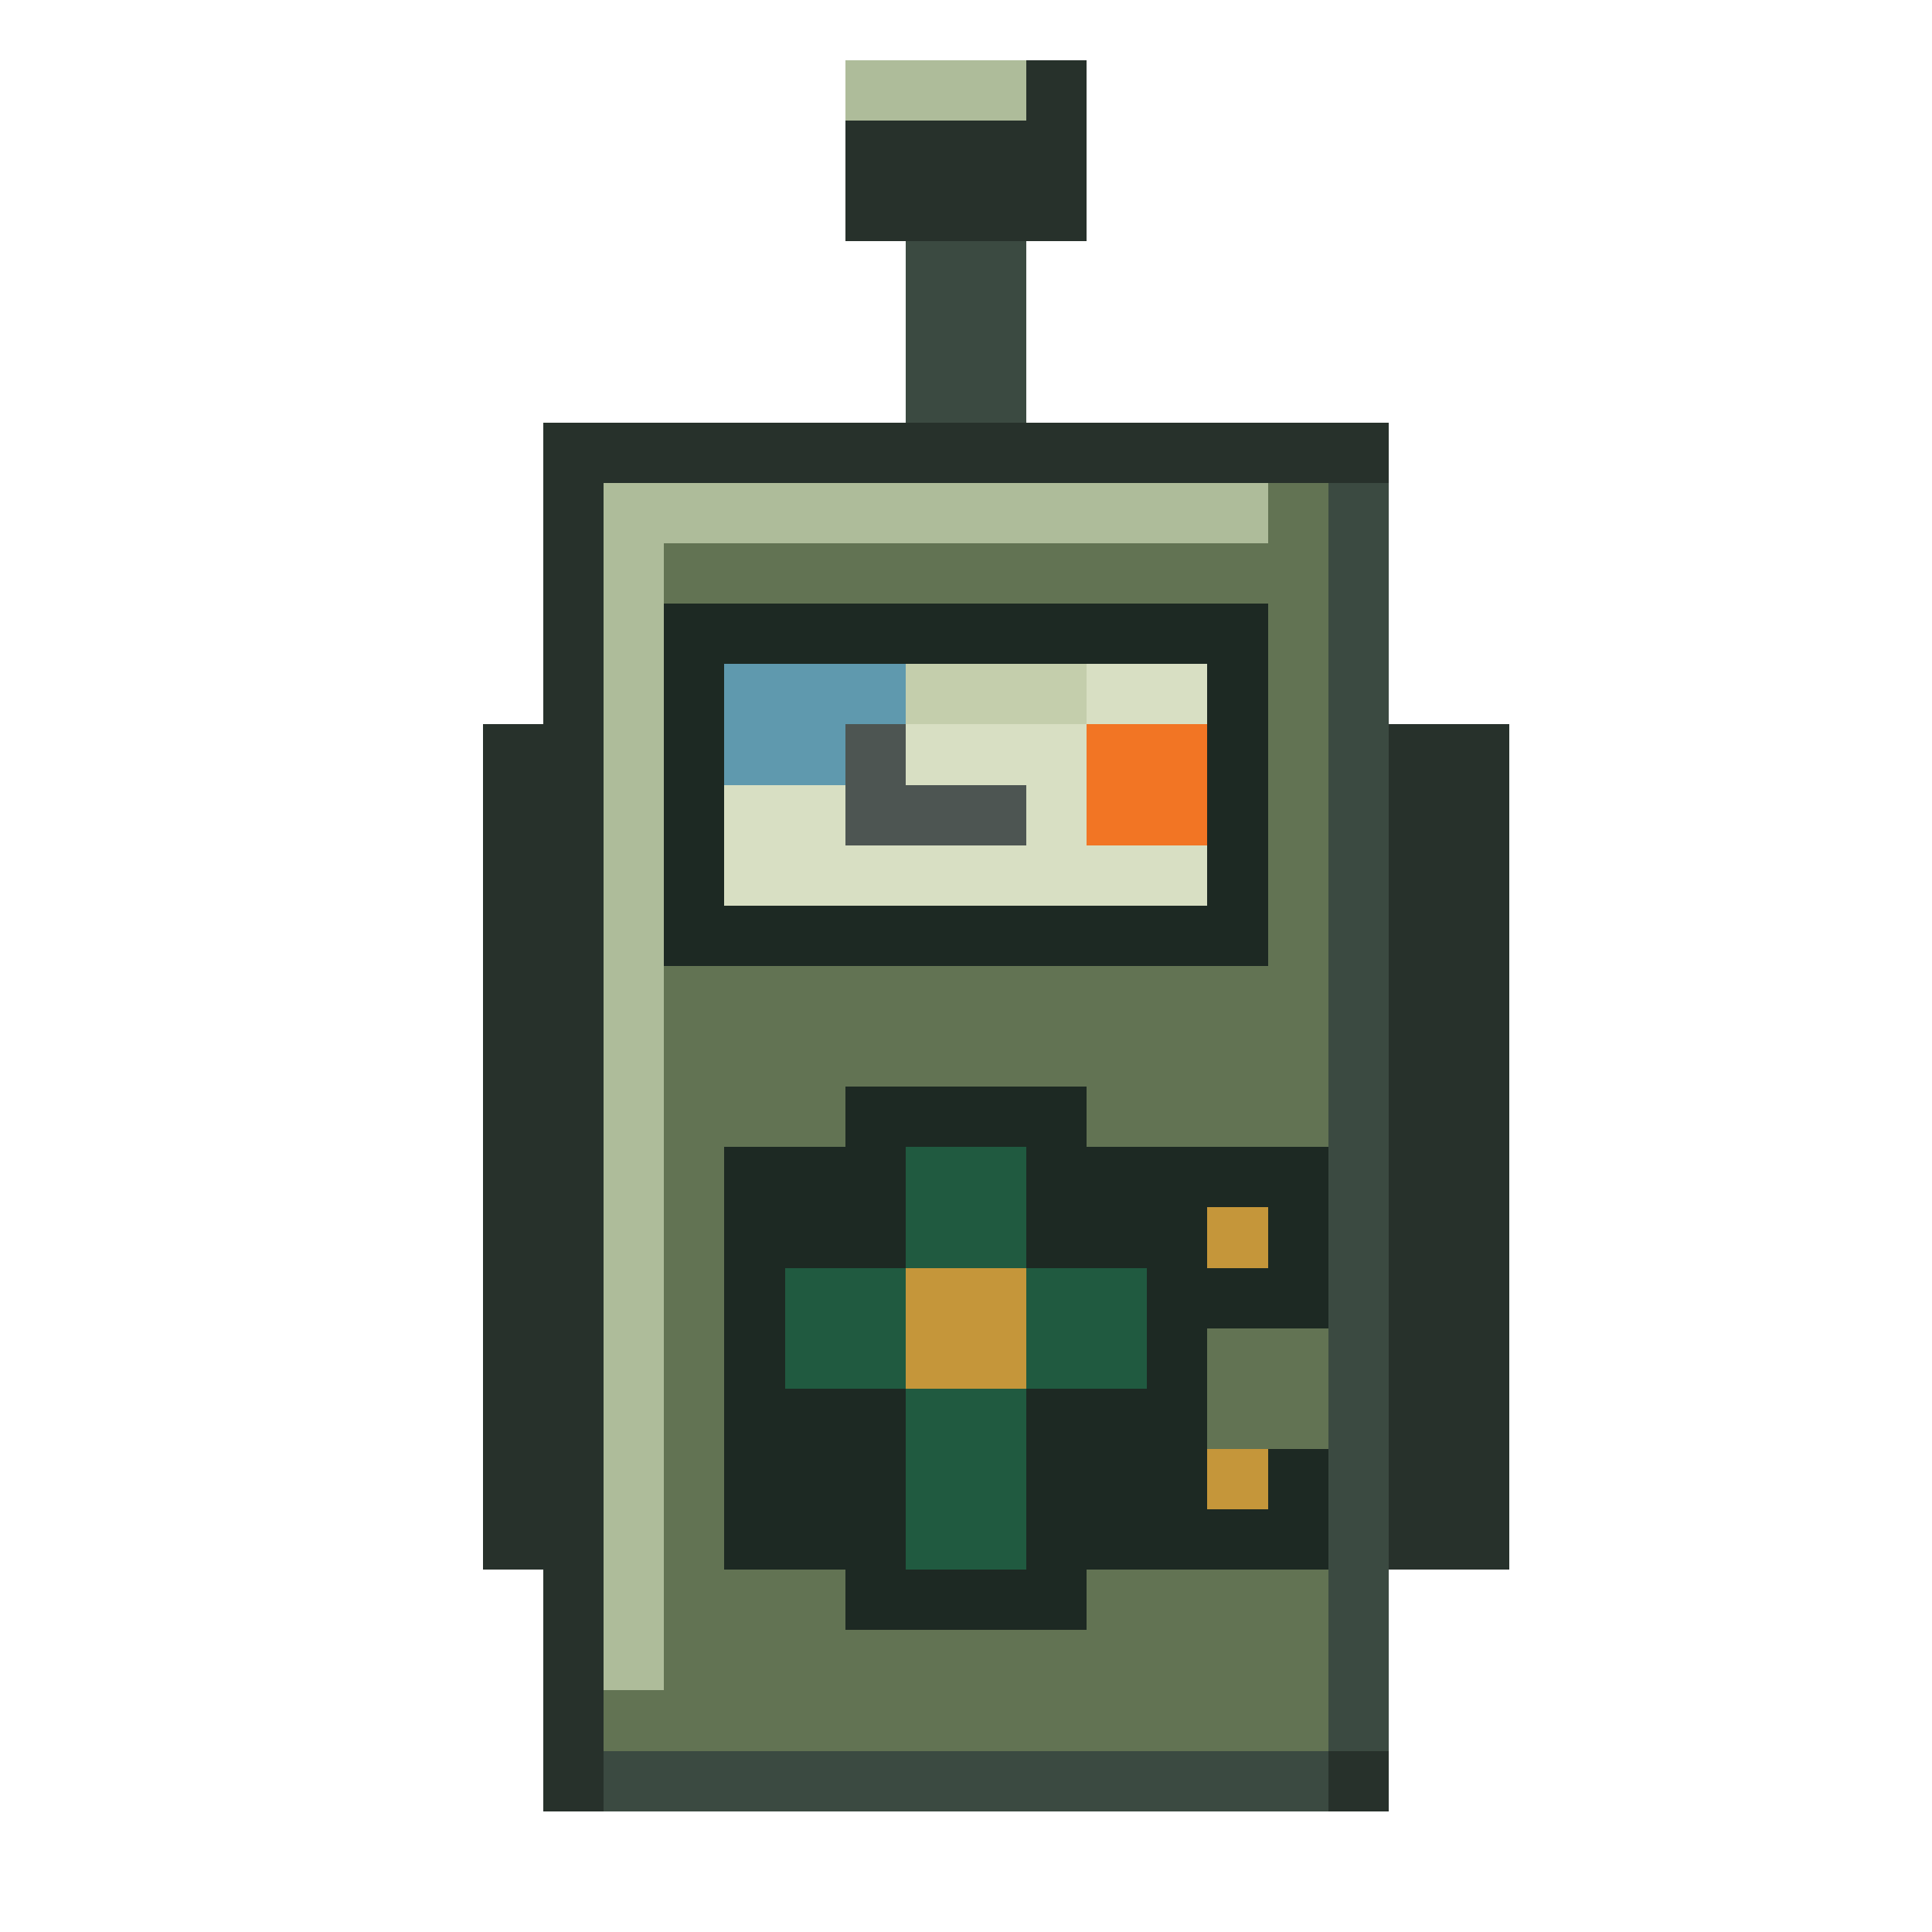
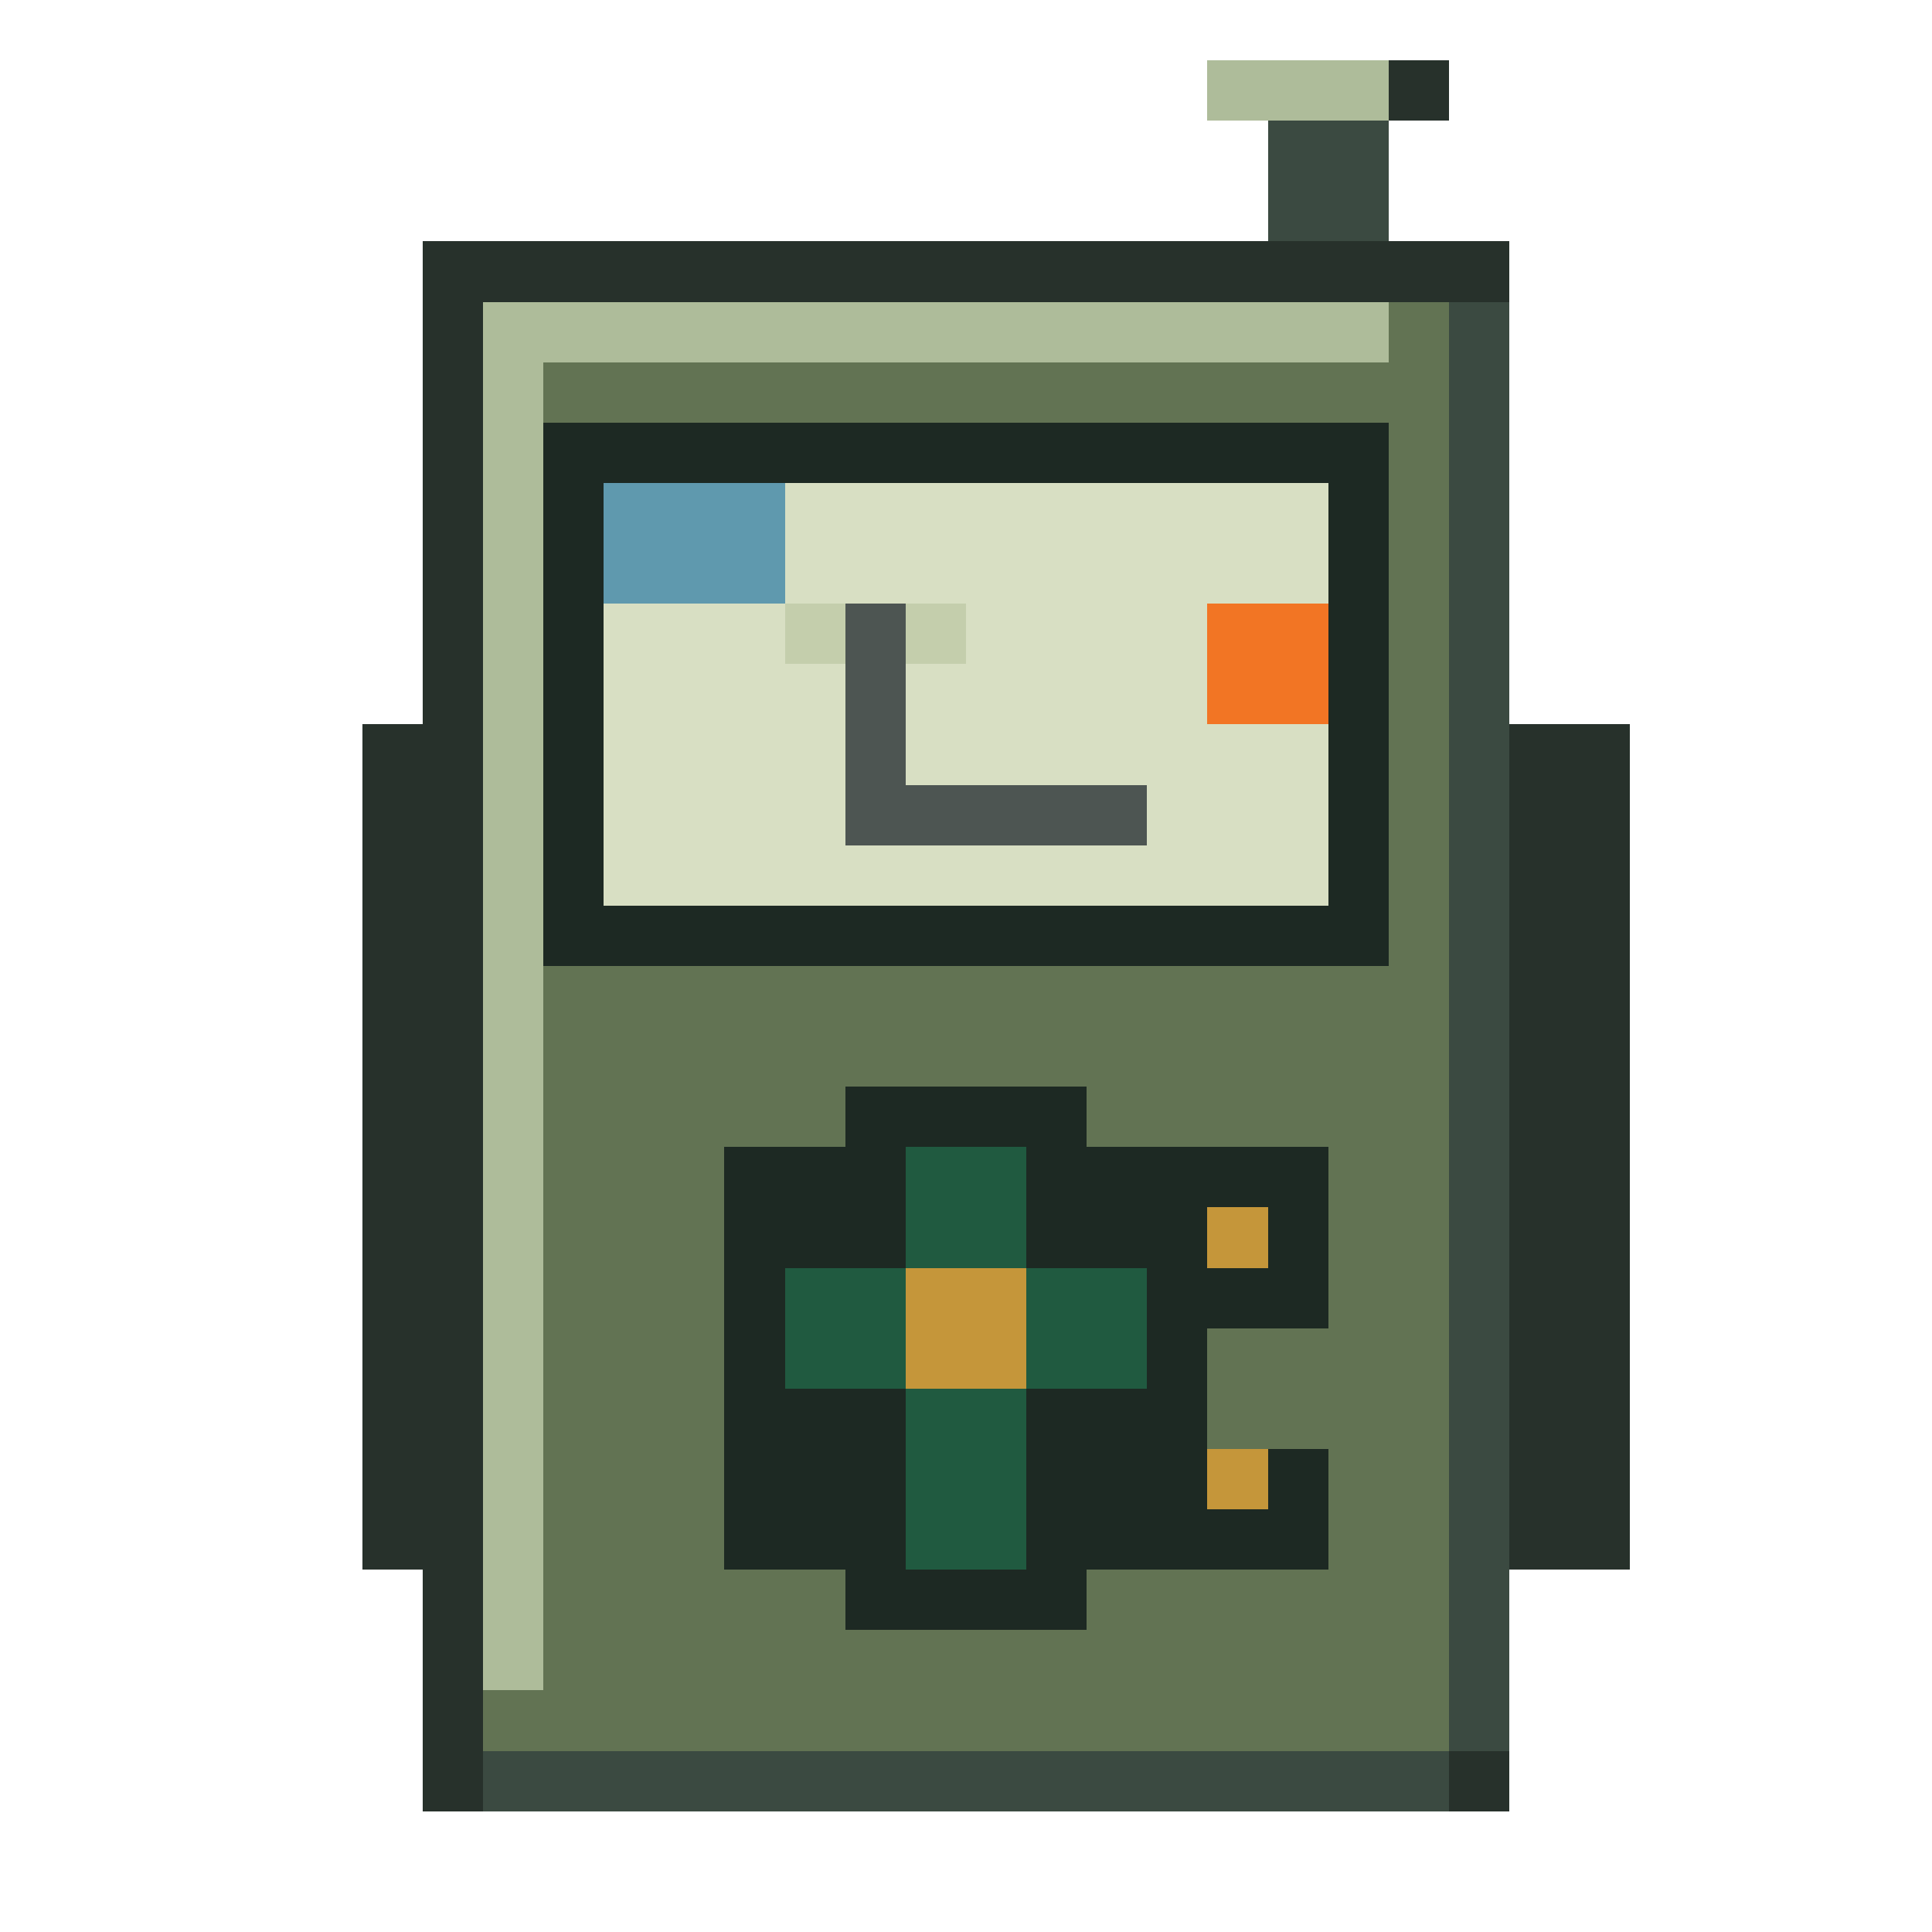
<svg xmlns="http://www.w3.org/2000/svg" viewBox="0 0 32 32" shape-rendering="crispEdges" data-m98-concept="fresh-greens" data-m98-grid="32">
-   <rect fill="#27312b" x="14" y="1" width="4" height="3" />
-   <rect fill="#aebc9a" x="14" y="1" width="3" height="1" />
-   <rect fill="#3b4a41" x="15" y="4" width="2" height="3" />
-   <rect fill="#27312b" x="9" y="7" width="14" height="23" />
-   <rect fill="#27312b" x="8" y="12" width="2" height="14" />
-   <rect fill="#27312b" x="23" y="12" width="2" height="14" />
-   <rect fill="#3b4a41" x="10" y="29" width="12" height="1" />
-   <rect fill="#3b4a41" x="22" y="8" width="1" height="21" />
-   <rect fill="#627353" x="10" y="8" width="12" height="21" />
-   <rect fill="#aebc9a" x="10" y="8" width="11" height="1" />
-   <rect fill="#aebc9a" x="10" y="8" width="1" height="20" />
-   <rect fill="#1d2923" x="11" y="10" width="10" height="6" />
-   <rect fill="#d8dfc3" x="12" y="11" width="8" height="4" />
-   <rect fill="#5f99ae" x="12" y="11" width="3" height="2" />
-   <rect fill="#c4ceac" x="15" y="11" width="3" height="1" />
-   <rect fill="#4d5552" x="14" y="12" width="1" height="2" />
-   <rect fill="#4d5552" x="14" y="13" width="3" height="1" />
-   <rect fill="#f27524" x="18" y="12" width="2" height="2" />
+   <rect fill="#27312b" x="20" y="1" width="4" height="1" />
+   <rect fill="#aebc9a" x="20" y="1" width="3" height="1" />
+   <rect fill="#3b4a41" x="21" y="2" width="2" height="2" />
+   <rect fill="#27312b" x="7" y="4" width="18" height="26" />
+   <rect fill="#27312b" x="6" y="12" width="2" height="14" />
+   <rect fill="#27312b" x="25" y="12" width="2" height="14" />
+   <rect fill="#3b4a41" x="8" y="29" width="16" height="1" />
+   <rect fill="#3b4a41" x="24" y="5" width="1" height="24" />
+   <rect fill="#627353" x="8" y="5" width="16" height="24" />
+   <rect fill="#aebc9a" x="8" y="5" width="15" height="1" />
+   <rect fill="#aebc9a" x="8" y="5" width="1" height="23" />
+   <rect fill="#1d2923" x="9" y="7" width="14" height="9" />
+   <rect fill="#d8dfc3" x="10" y="8" width="12" height="7" />
+   <rect fill="#5f99ae" x="10" y="8" width="3" height="2" />
+   <rect fill="#c4ceac" x="13" y="10" width="3" height="1" />
+   <rect fill="#4d5552" x="14" y="10" width="1" height="4" />
+   <rect fill="#4d5552" x="14" y="13" width="5" height="1" />
+   <rect fill="#f27524" x="20" y="10" width="2" height="2" />
  <rect fill="#1d2923" x="14" y="18" width="4" height="1" />
  <rect fill="#1d2923" x="12" y="19" width="8" height="7" />
  <rect fill="#1d2923" x="14" y="26" width="4" height="1" />
  <rect fill="#205a40" x="15" y="19" width="2" height="7" />
  <rect fill="#205a40" x="13" y="21" width="6" height="2" />
  <rect fill="#c5963a" x="15" y="21" width="2" height="2" />
  <rect fill="#1d2923" x="20" y="19" width="2" height="3" />
  <rect fill="#c5963a" x="20" y="20" width="1" height="1" />
  <rect fill="#1d2923" x="20" y="24" width="2" height="2" />
  <rect fill="#c5963a" x="20" y="24" width="1" height="1" />
</svg>
